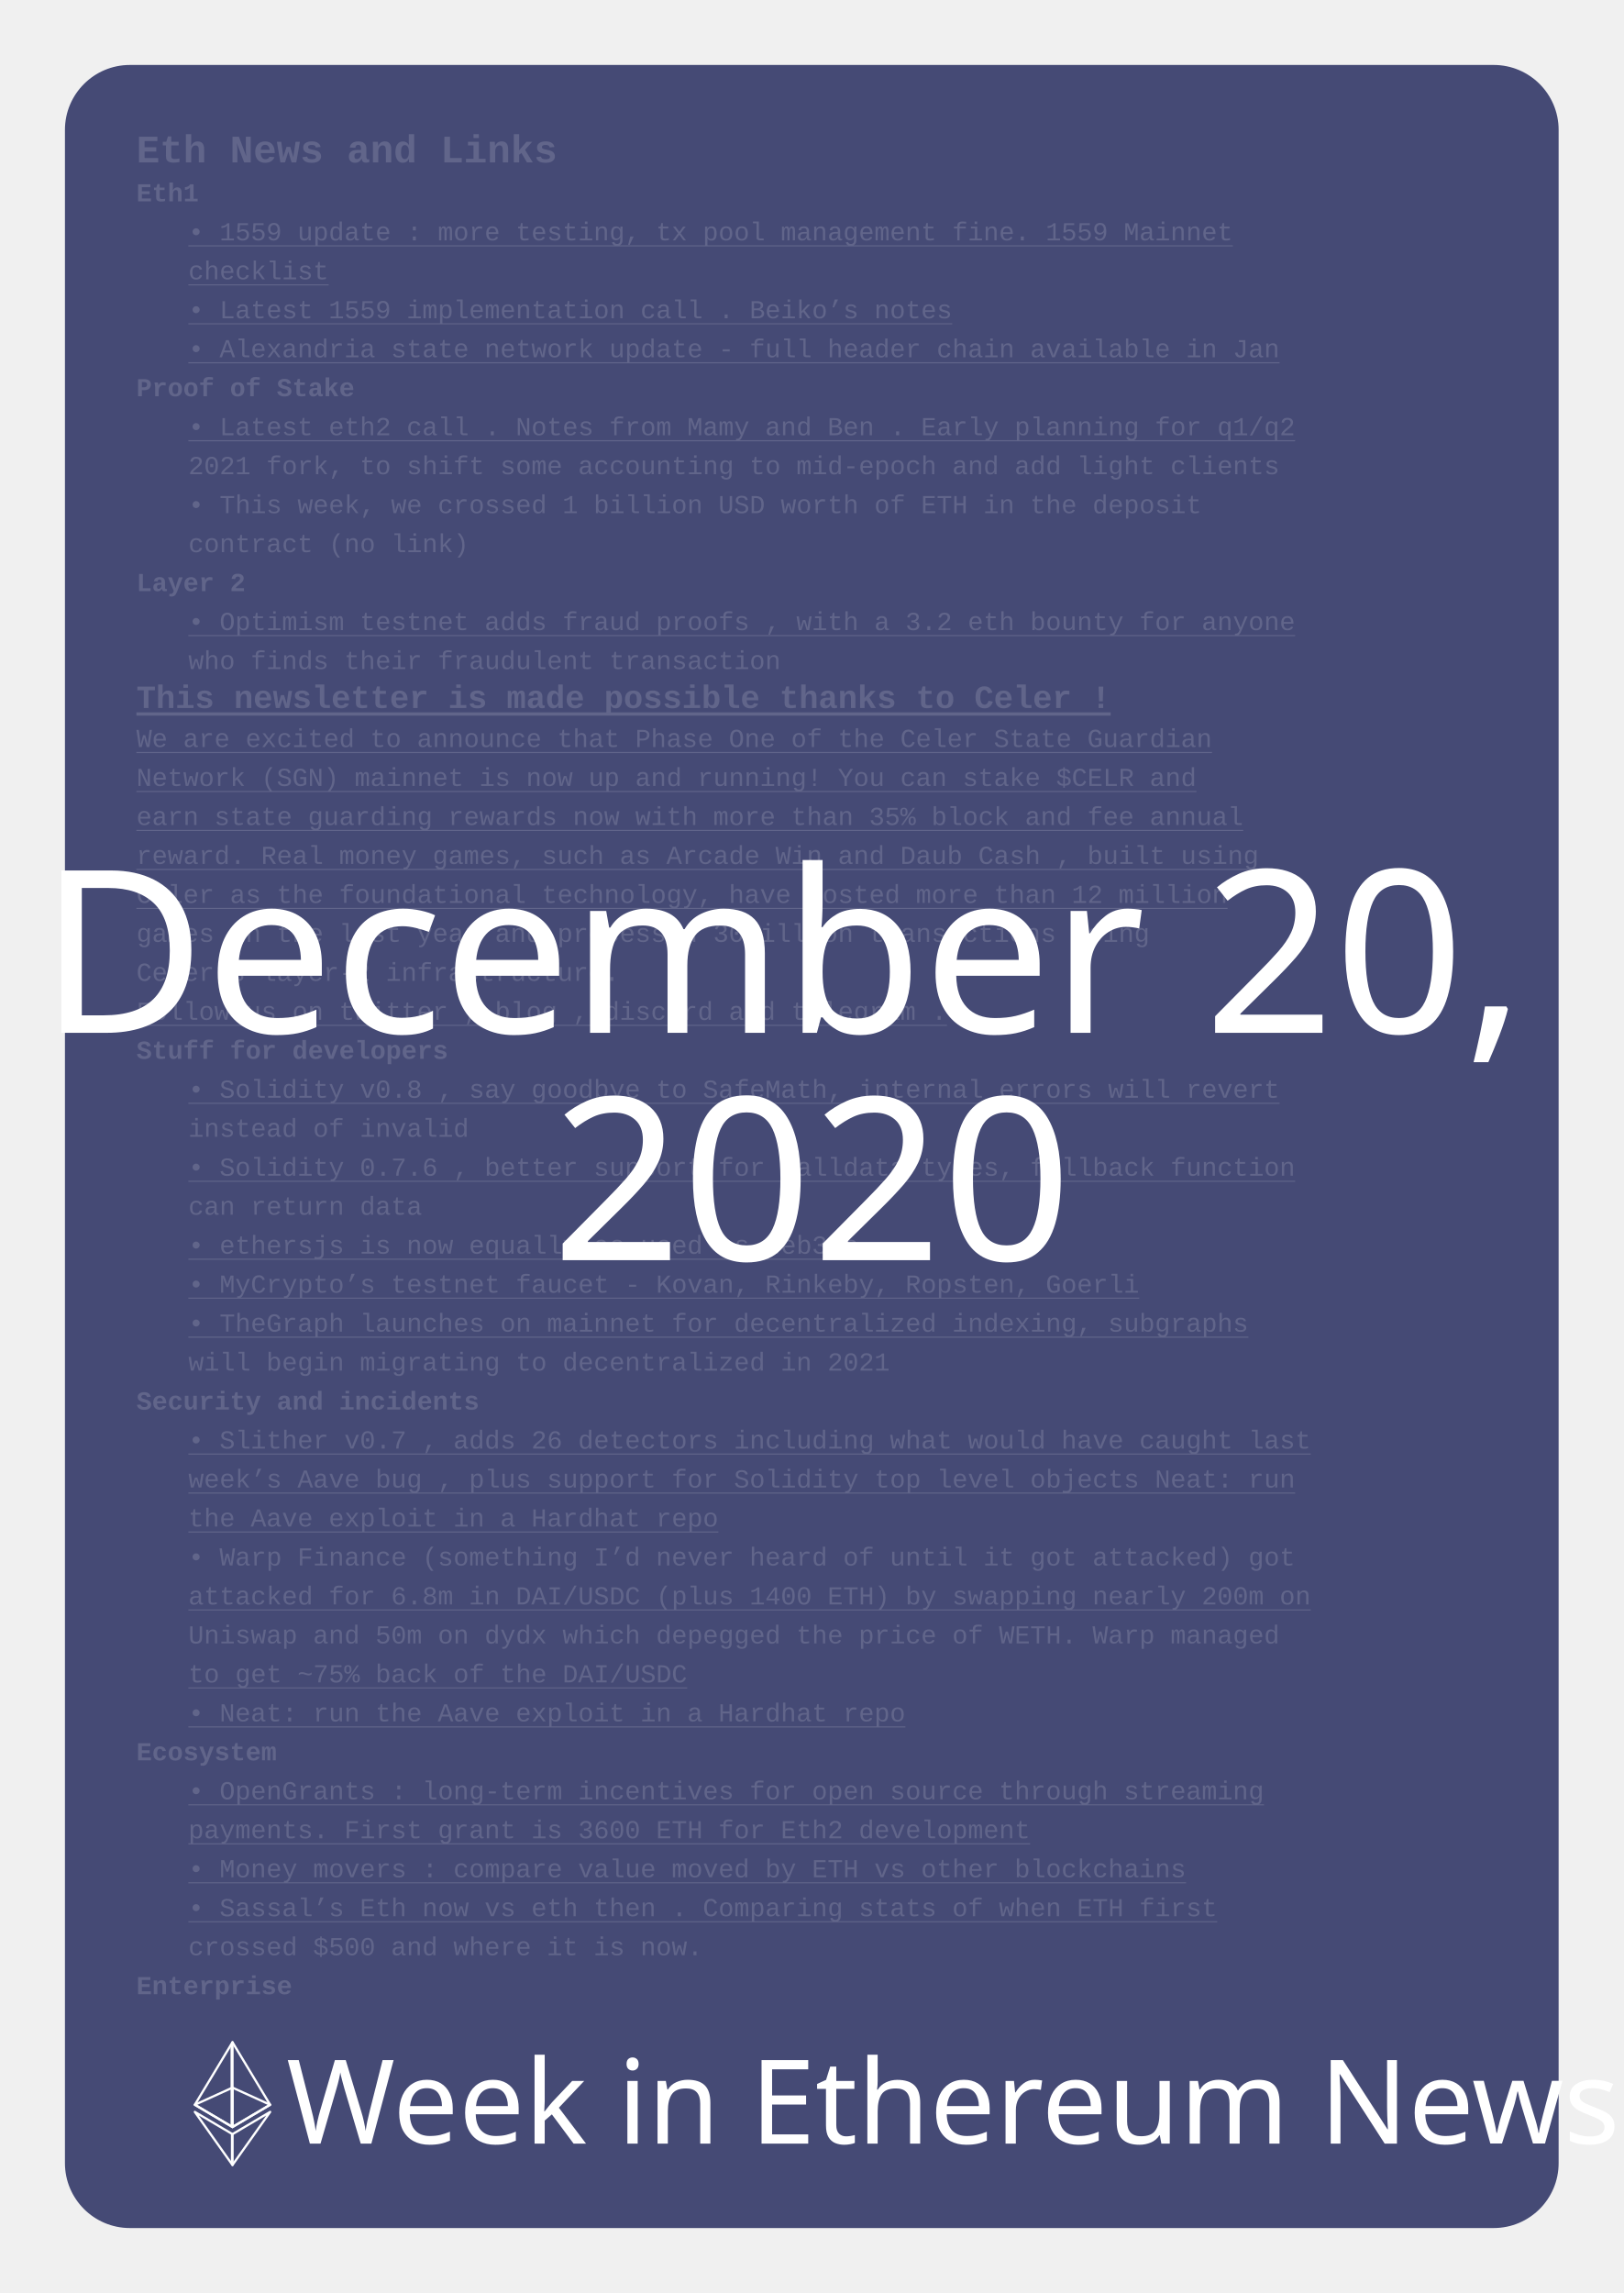
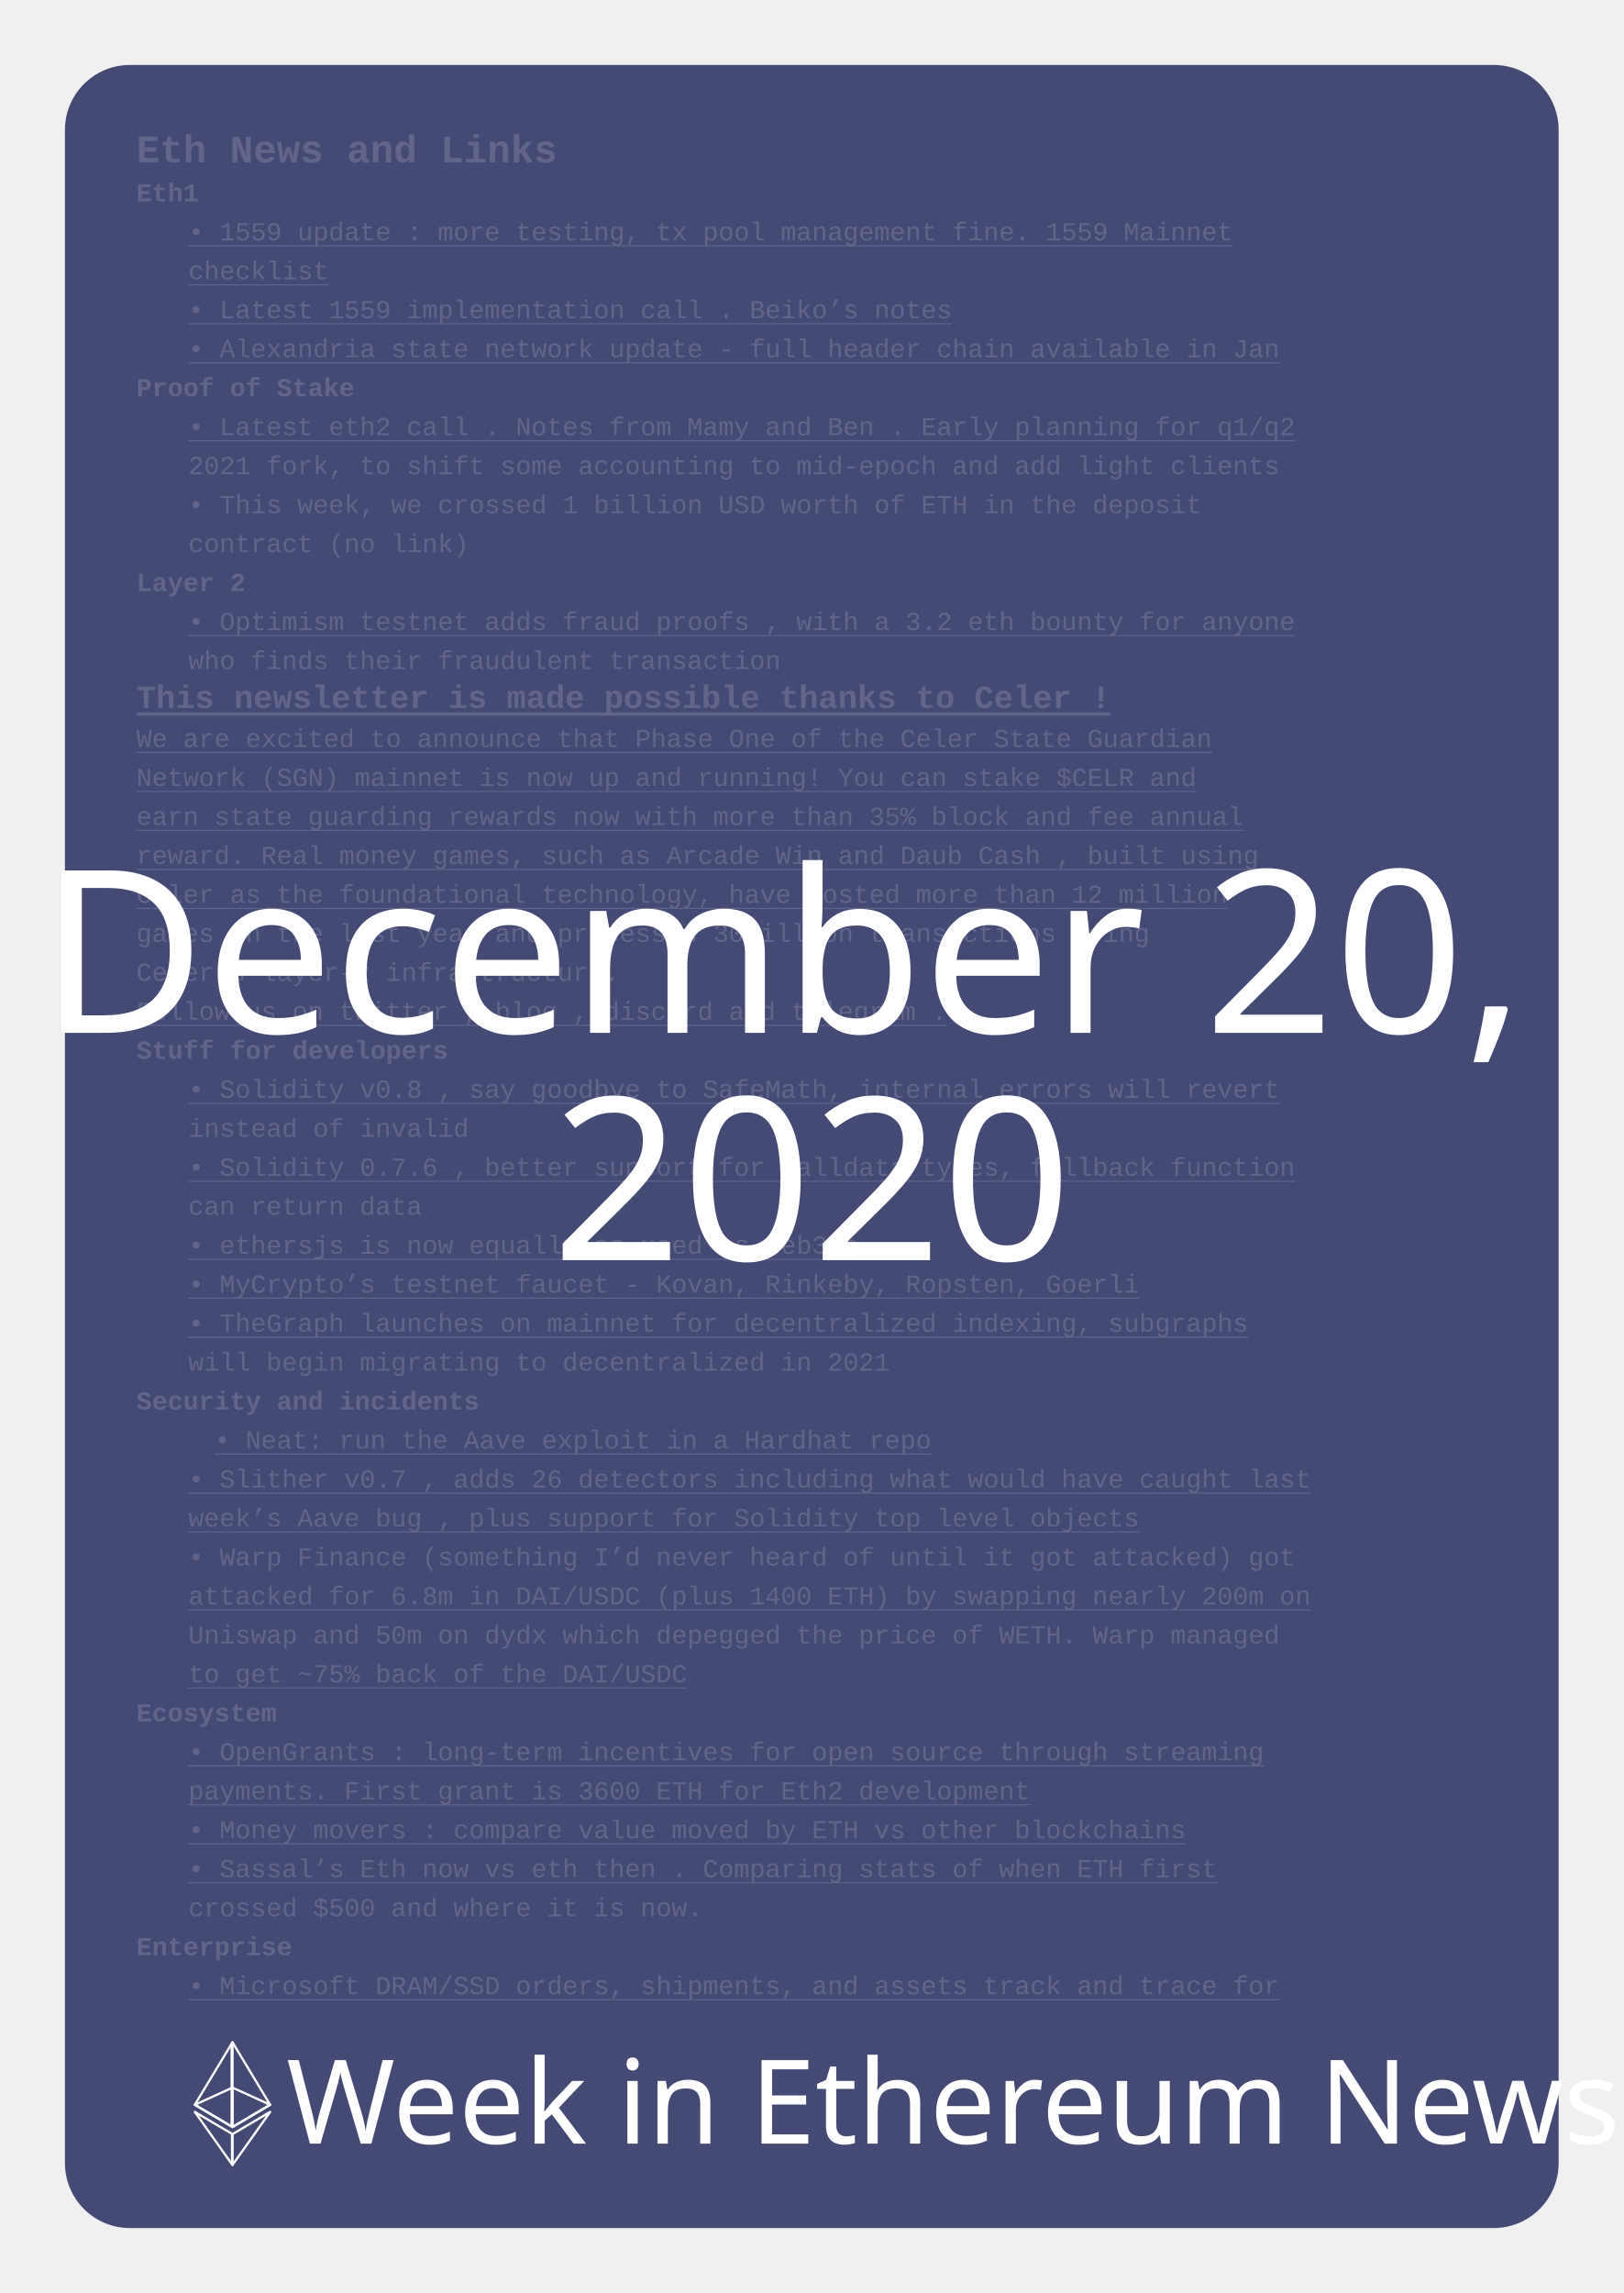
<svg xmlns="http://www.w3.org/2000/svg" width="500" height="706">
  <rect x="20" y="20" width="460" height="666" rx="20" fill="#454A75" />
  <text x="42" y="50" font-size="12" font-family="Courier New" fill="#ffffff" opacity="0.15" font-weight="bold">Eth News and Links</text>
  <text x="42" y="62" font-size="8" font-family="Courier New" fill="#ffffff" opacity="0.15" font-weight="bold">Eth1</text>
  <text x="58" y="74" font-size="8" font-family="Courier New" fill="#ffffff" opacity="0.15" text-decoration="underline">• 1559 update : more testing, tx pool management fine. 1559 Mainnet</text>
  <text x="58" y="86" font-size="8" font-family="Courier New" fill="#ffffff" opacity="0.15" text-decoration="underline">checklist</text>
  <text x="58" y="98" font-size="8" font-family="Courier New" fill="#ffffff" opacity="0.15" text-decoration="underline">• Latest 1559 implementation call . Beiko’s notes</text>
  <text x="58" y="110" font-size="8" font-family="Courier New" fill="#ffffff" opacity="0.15" text-decoration="underline">• Alexandria state network update - full header chain available in Jan</text>
  <text x="42" y="122" font-size="8" font-family="Courier New" fill="#ffffff" opacity="0.15" font-weight="bold">Proof of Stake</text>
  <text x="58" y="134" font-size="8" font-family="Courier New" fill="#ffffff" opacity="0.15" text-decoration="underline">• Latest eth2 call . Notes from Mamy and Ben . Early planning for q1/q2</text>
  <text x="58" y="146" font-size="8" font-family="Courier New" fill="#ffffff" opacity="0.15">2021 fork, to shift some accounting to mid-epoch and add light clients</text>
  <text x="58" y="158" font-size="8" font-family="Courier New" fill="#ffffff" opacity="0.15">• This week, we crossed 1 billion USD worth of ETH in the deposit</text>
  <text x="58" y="170" font-size="8" font-family="Courier New" fill="#ffffff" opacity="0.15">contract (no link)</text>
  <text x="42" y="182" font-size="8" font-family="Courier New" fill="#ffffff" opacity="0.15" font-weight="bold">Layer 2</text>
  <text x="58" y="194" font-size="8" font-family="Courier New" fill="#ffffff" opacity="0.15" text-decoration="underline">• Optimism testnet adds fraud proofs , with a 3.2 eth bounty for anyone</text>
  <text x="58" y="206" font-size="8" font-family="Courier New" fill="#ffffff" opacity="0.15">who finds their fraudulent transaction</text>
  <text x="42" y="218" font-size="10" font-family="Courier New" fill="#ffffff" opacity="0.15" font-weight="bold" text-decoration="underline">This newsletter is made possible thanks to Celer !</text>
  <text x="42" y="230" font-size="8" font-family="Courier New" fill="#ffffff" opacity="0.15" text-decoration="underline">We are excited to announce that Phase One of the Celer State Guardian</text>
  <text x="42" y="242" font-size="8" font-family="Courier New" fill="#ffffff" opacity="0.15" text-decoration="underline">Network (SGN) mainnet is now up and running! You can stake $CELR and</text>
  <text x="42" y="254" font-size="8" font-family="Courier New" fill="#ffffff" opacity="0.15" text-decoration="underline">earn state guarding rewards now with more than 35% block and fee annual</text>
  <text x="42" y="266" font-size="8" font-family="Courier New" fill="#ffffff" opacity="0.15" text-decoration="underline">reward. Real money games, such as Arcade Win and Daub Cash , built using</text>
  <text x="42" y="278" font-size="8" font-family="Courier New" fill="#ffffff" opacity="0.15" text-decoration="underline">Celer as the foundational technology, have hosted more than 12 million</text>
  <text x="42" y="290" font-size="8" font-family="Courier New" fill="#ffffff" opacity="0.15">games in the last year and processed 30million transactions using</text>
  <text x="42" y="302" font-size="8" font-family="Courier New" fill="#ffffff" opacity="0.15">Celer's layer-2 infrastructure.</text>
  <text x="42" y="314" font-size="8" font-family="Courier New" fill="#ffffff" opacity="0.15" text-decoration="underline">Follow us on twitter , blog , discord and telegram .</text>
  <text x="42" y="326" font-size="8" font-family="Courier New" fill="#ffffff" opacity="0.15" font-weight="bold">Stuff for developers</text>
  <text x="58" y="338" font-size="8" font-family="Courier New" fill="#ffffff" opacity="0.15" text-decoration="underline">• Solidity v0.8 , say goodbye to SafeMath, internal errors will revert</text>
  <text x="58" y="350" font-size="8" font-family="Courier New" fill="#ffffff" opacity="0.15">instead of invalid</text>
  <text x="58" y="362" font-size="8" font-family="Courier New" fill="#ffffff" opacity="0.15" text-decoration="underline">• Solidity 0.7.6 , better support for calldata types, fallback function</text>
  <text x="58" y="374" font-size="8" font-family="Courier New" fill="#ffffff" opacity="0.15">can return data</text>
  <text x="58" y="386" font-size="8" font-family="Courier New" fill="#ffffff" opacity="0.15" text-decoration="underline">• ethersjs is now equally as used as web3js</text>
  <text x="58" y="398" font-size="8" font-family="Courier New" fill="#ffffff" opacity="0.15" text-decoration="underline">• MyCrypto’s testnet faucet - Kovan, Rinkeby, Ropsten, Goerli</text>
  <text x="58" y="410" font-size="8" font-family="Courier New" fill="#ffffff" opacity="0.15" text-decoration="underline">• TheGraph launches on mainnet for decentralized indexing, subgraphs</text>
  <text x="58" y="422" font-size="8" font-family="Courier New" fill="#ffffff" opacity="0.15">will begin migrating to decentralized in 2021</text>
  <text x="42" y="434" font-size="8" font-family="Courier New" fill="#ffffff" opacity="0.15" font-weight="bold">Security and incidents</text>
-   <text x="58" y="446" font-size="8" font-family="Courier New" fill="#ffffff" opacity="0.15" text-decoration="underline">• Slither v0.7 , adds 26 detectors including what would have caught last</text>
-   <text x="58" y="458" font-size="8" font-family="Courier New" fill="#ffffff" opacity="0.15" text-decoration="underline">week’s Aave bug , plus support for Solidity top level objects Neat: run</text>
-   <text x="58" y="470" font-size="8" font-family="Courier New" fill="#ffffff" opacity="0.15" text-decoration="underline">the Aave exploit in a Hardhat repo</text>
+   <text x="66" y="446" font-size="8" font-family="Courier New" fill="#ffffff" opacity="0.15" text-decoration="underline">• Neat: run the Aave exploit in a Hardhat repo</text>
+   <text x="58" y="458" font-size="8" font-family="Courier New" fill="#ffffff" opacity="0.15" text-decoration="underline">• Slither v0.7 , adds 26 detectors including what would have caught last</text>
+   <text x="58" y="470" font-size="8" font-family="Courier New" fill="#ffffff" opacity="0.15" text-decoration="underline">week’s Aave bug , plus support for Solidity top level objects</text>
  <text x="58" y="482" font-size="8" font-family="Courier New" fill="#ffffff" opacity="0.15">• Warp Finance (something I’d never heard of until it got attacked) got</text>
  <text x="58" y="494" font-size="8" font-family="Courier New" fill="#ffffff" opacity="0.15" text-decoration="underline">attacked for 6.8m in DAI/USDC (plus 1400 ETH) by swapping nearly 200m on</text>
  <text x="58" y="506" font-size="8" font-family="Courier New" fill="#ffffff" opacity="0.15">Uniswap and 50m on dydx which depegged the price of WETH. Warp managed</text>
  <text x="58" y="518" font-size="8" font-family="Courier New" fill="#ffffff" opacity="0.15" text-decoration="underline">to get ~75% back of the DAI/USDC</text>
-   <text x="58" y="530" font-size="8" font-family="Courier New" fill="#ffffff" opacity="0.15" text-decoration="underline">• Neat: run the Aave exploit in a Hardhat repo</text>
-   <text x="42" y="542" font-size="8" font-family="Courier New" fill="#ffffff" opacity="0.15" font-weight="bold">Ecosystem</text>
-   <text x="58" y="554" font-size="8" font-family="Courier New" fill="#ffffff" opacity="0.15" text-decoration="underline">• OpenGrants : long-term incentives for open source through streaming</text>
-   <text x="58" y="566" font-size="8" font-family="Courier New" fill="#ffffff" opacity="0.15" text-decoration="underline">payments. First grant is 3600 ETH for Eth2 development</text>
-   <text x="58" y="578" font-size="8" font-family="Courier New" fill="#ffffff" opacity="0.15" text-decoration="underline">• Money movers : compare value moved by ETH vs other blockchains</text>
-   <text x="58" y="590" font-size="8" font-family="Courier New" fill="#ffffff" opacity="0.15" text-decoration="underline">• Sassal’s Eth now vs eth then . Comparing stats of when ETH first</text>
-   <text x="58" y="602" font-size="8" font-family="Courier New" fill="#ffffff" opacity="0.15">crossed $500 and where it is now.</text>
-   <text x="42" y="614" font-size="8" font-family="Courier New" fill="#ffffff" opacity="0.15" font-weight="bold">Enterprise</text>
+   <text x="42" y="530" font-size="8" font-family="Courier New" fill="#ffffff" opacity="0.15" font-weight="bold">Ecosystem</text>
+   <text x="58" y="542" font-size="8" font-family="Courier New" fill="#ffffff" opacity="0.15" text-decoration="underline">• OpenGrants : long-term incentives for open source through streaming</text>
+   <text x="58" y="554" font-size="8" font-family="Courier New" fill="#ffffff" opacity="0.15" text-decoration="underline">payments. First grant is 3600 ETH for Eth2 development</text>
+   <text x="58" y="566" font-size="8" font-family="Courier New" fill="#ffffff" opacity="0.15" text-decoration="underline">• Money movers : compare value moved by ETH vs other blockchains</text>
+   <text x="58" y="578" font-size="8" font-family="Courier New" fill="#ffffff" opacity="0.15" text-decoration="underline">• Sassal’s Eth now vs eth then . Comparing stats of when ETH first</text>
+   <text x="58" y="590" font-size="8" font-family="Courier New" fill="#ffffff" opacity="0.15">crossed $500 and where it is now.</text>
+   <text x="42" y="602" font-size="8" font-family="Courier New" fill="#ffffff" opacity="0.15" font-weight="bold">Enterprise</text>
+   <text x="58" y="614" font-size="8" font-family="Courier New" fill="#ffffff" opacity="0.15" text-decoration="underline">• Microsoft DRAM/SSD orders, shipments, and assets track and trace for</text>
  <text fill="#ffffff" font-family="Calibri" font-size="70" font-weight="300" text-anchor="middle">
    <tspan x="250" y="318">December 20,</tspan>
    <tspan x="250" y="388">2020</tspan>
  </text>
  <g transform="translate(20, 300) scale(0.8)">
    <path d="m64.496 411-.317 1.076v31.228l.317.316 14.495-8.568L64.496 411Z" stroke="#fff" stroke-width=".866" stroke-linecap="round" stroke-linejoin="round" fill="none" />
    <path d="M64.496 411 50 435.052l14.496 8.568V411Zm0 35.365-.179.218v11.124l.179.521L79 437.801l-14.504 8.564Z" stroke="#fff" stroke-width=".866" stroke-linecap="round" stroke-linejoin="round" fill="none" />
    <path d="M64.496 458.228v-11.863L50 437.801l14.496 20.427Zm0-14.608 14.495-8.568-14.495-6.589v15.157ZM50 435.052l14.496 8.568v-15.157L50 435.052Z" stroke="#fff" stroke-width=".866" stroke-linecap="round" stroke-linejoin="round" fill="none" />
  </g>
  <text fill="#ffffff" font-family="Calibri" font-size="36" x="88.195" y="660">Week in Ethereum News</text>
</svg>
